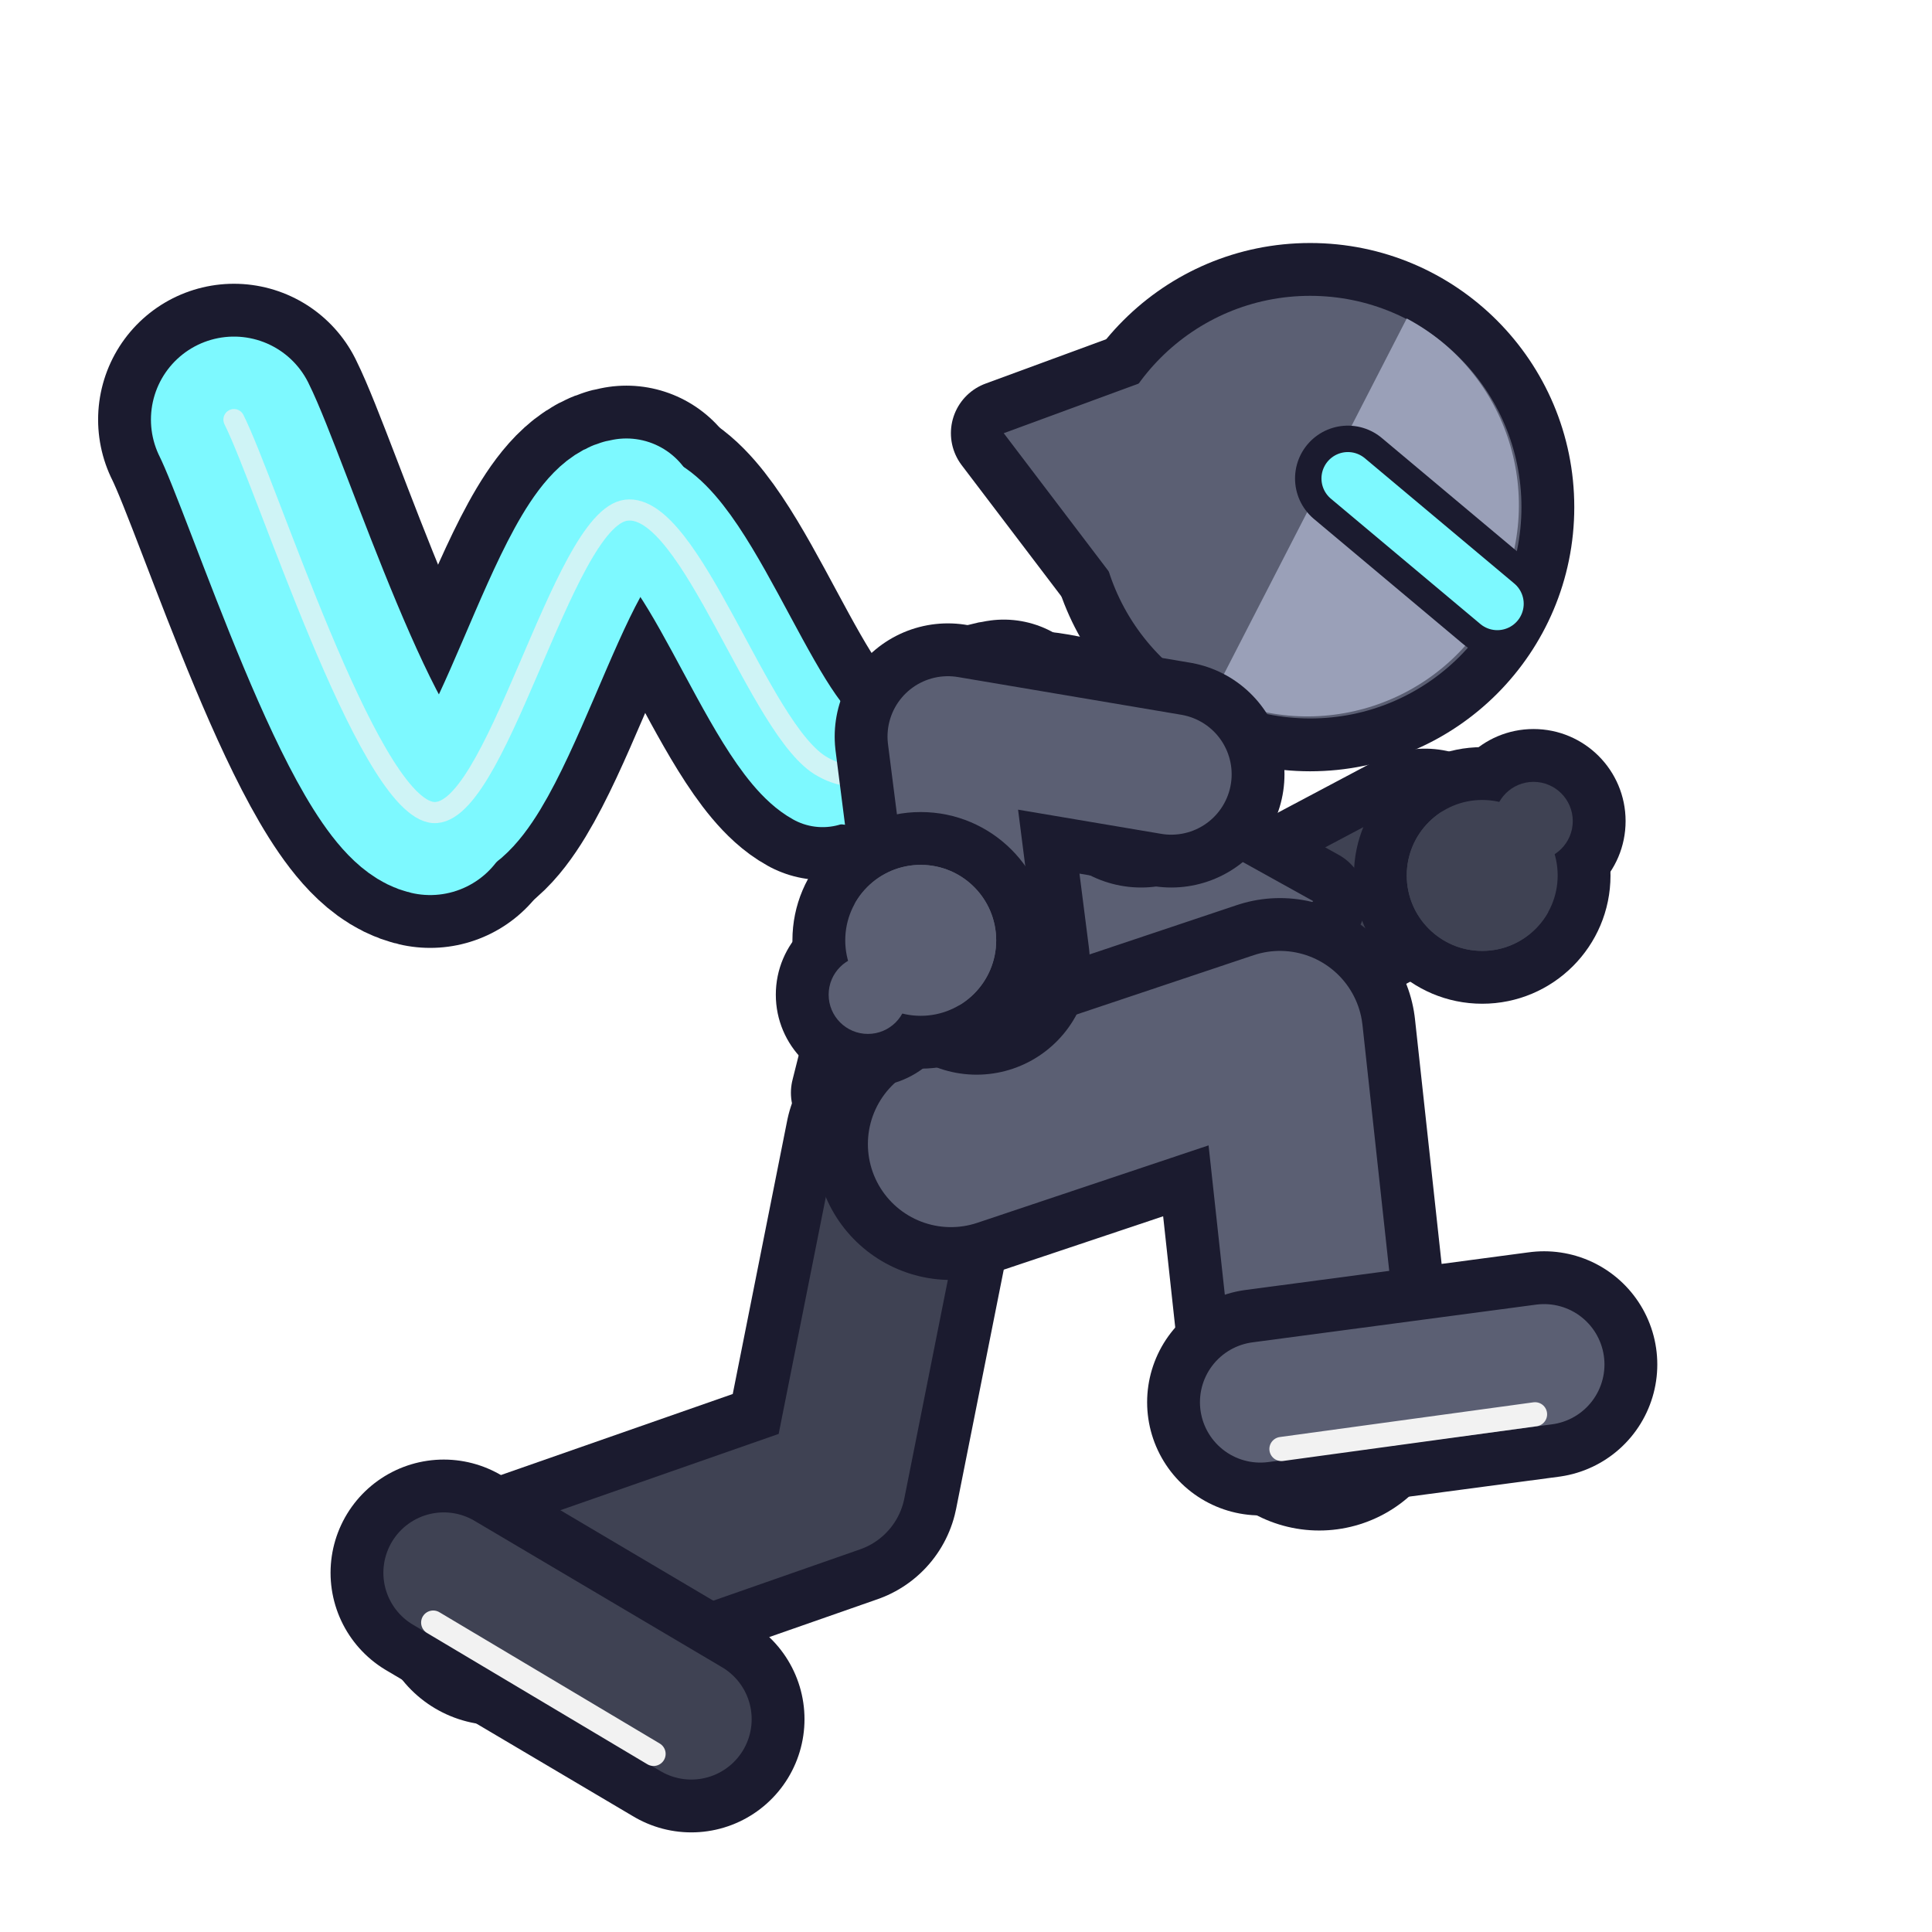
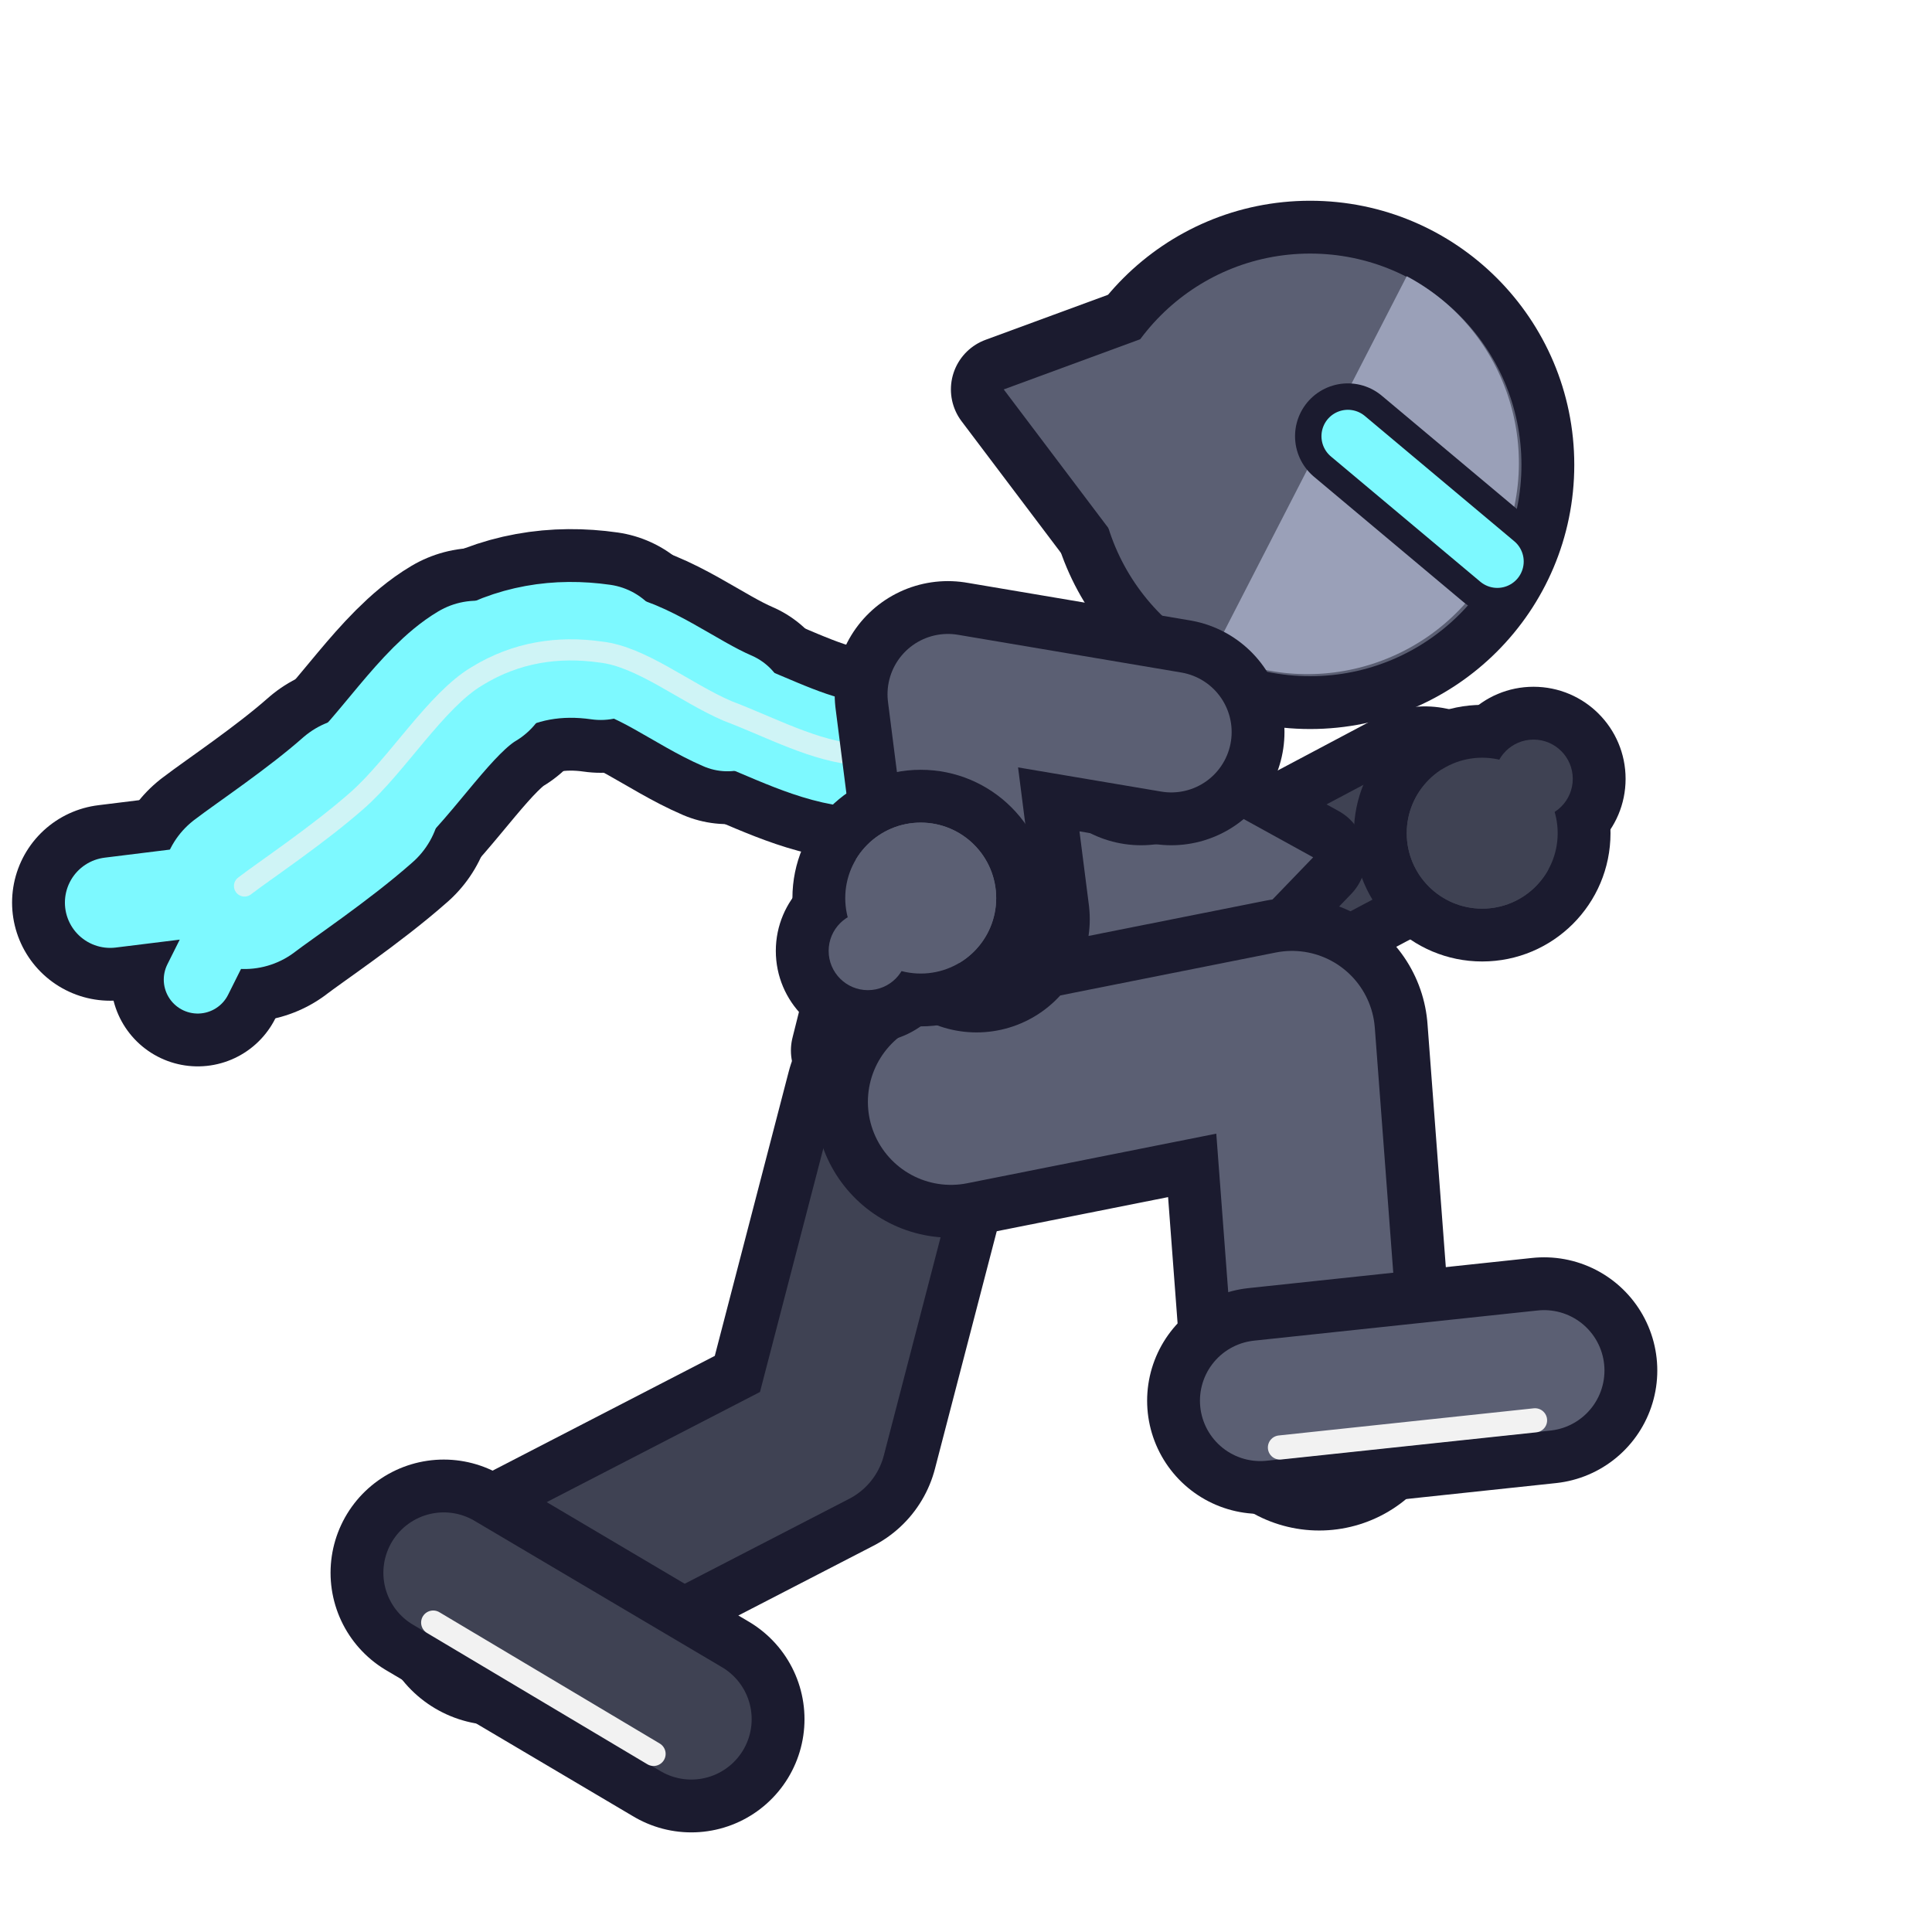
<svg xmlns="http://www.w3.org/2000/svg" viewBox="0 0 128 128" width="128" height="128" shape-rendering="geometricPrecision">
-   <polyline points="72.6,51.3 81.2,63.6 94.4,56.6" fill="none" stroke="#1b1b2f" stroke-width="14" stroke-linecap="round" stroke-linejoin="round" />
-   <polyline points="72.6,51.3 81.2,63.6 94.4,56.6" fill="none" stroke="#3f4253" stroke-width="7" stroke-linecap="round" stroke-linejoin="round" />
-   <circle cx="98.2" cy="58" r="8.5" fill="#1b1b2f" />
-   <circle cx="98.2" cy="58" r="5" fill="#3f4253" />
-   <circle cx="101.6" cy="54.4" r="6.1" fill="#1b1b2f" />
-   <circle cx="101.6" cy="54.4" r="2.6" fill="#3f4253" />
-   <circle cx="98.2" cy="58" r="5" fill="#3f4253" />
-   <polyline points="60,75.8 55.5,98.4 32.9,106.3" fill="none" stroke="#1b1b2f" stroke-width="16" stroke-linecap="round" stroke-linejoin="round" />
-   <polyline points="60,75.8 55.5,98.4 32.9,106.3" fill="none" stroke="#3f4253" stroke-width="9" stroke-linecap="round" stroke-linejoin="round" />
+   <polyline points="72.6,48.5 81.2,60.8 94.4,53.8" fill="none" stroke="#1b1b2f" stroke-width="14" stroke-linecap="round" stroke-linejoin="round" />
+   <polyline points="72.6,48.5 81.2,60.8 94.4,53.8" fill="none" stroke="#3f4253" stroke-width="7" stroke-linecap="round" stroke-linejoin="round" />
+   <circle cx="98.2" cy="55.2" r="8.5" fill="#1b1b2f" />
+   <circle cx="98.2" cy="55.2" r="5" fill="#3f4253" />
+   <circle cx="101.6" cy="51.6" r="6.1" fill="#1b1b2f" />
+   <circle cx="101.6" cy="51.6" r="2.6" fill="#3f4253" />
+   <circle cx="98.2" cy="55.2" r="5" fill="#3f4253" />
+   <polyline points="60,73 54.2,95.3 32.9,106.3" fill="none" stroke="#1b1b2f" stroke-width="16" stroke-linecap="round" stroke-linejoin="round" />
+   <polyline points="60,73 54.2,95.3 32.9,106.3" fill="none" stroke="#3f4253" stroke-width="9" stroke-linecap="round" stroke-linejoin="round" />
  <polyline points="29.4,104.2 45.8,113.9" fill="none" stroke="#1b1b2f" stroke-width="15" stroke-linecap="round" stroke-linejoin="round" />
  <polyline points="29.4,104.2 45.8,113.9" fill="none" stroke="#3f4253" stroke-width="8" stroke-linecap="round" stroke-linejoin="round" />
  <polyline points="28.7,107.5 43.3,116.2" fill="none" stroke="#f2f2f2" stroke-width="1.6" stroke-linecap="round" />
-   <polygon points="62.5,46.1 55.9,72.4 68.1,79.2 87,59.7" fill="#5b5f73" stroke="#1b1b2f" stroke-width="7" stroke-linejoin="round" />
-   <polygon points="62.5,46.1 55.9,72.4 68.1,79.2 87,59.7" fill="#5b5f73" stroke="none" />
-   <polyline points="77.5,47.8 75.6,51.3" fill="none" stroke="#1b1b2f" stroke-width="15" stroke-linecap="round" stroke-linejoin="round" />
-   <polyline points="77.5,47.8 75.6,51.3" fill="none" stroke="#5b5f73" stroke-width="8" stroke-linecap="round" stroke-linejoin="round" />
-   <path d="M 73.5,48.8 C 72.3,48.7 69.7,47.5 66.5,47.8" fill="none" stroke="#1b1b2f" stroke-width="12" stroke-linecap="round" />
-   <path d="M 66.5,47.8 C 63.3,48.2 58.7,53.2 54.5,50.8" fill="none" stroke="#1b1b2f" stroke-width="13.5" stroke-linecap="round" />
-   <path d="M 54.5,50.8 C 50.3,48.5 45.8,33.3 41.5,33.8" fill="none" stroke="#1b1b2f" stroke-width="15" stroke-linecap="round" />
-   <path d="M 41.5,33.8 C 37.2,34.3 32.8,54.8 28.5,53.8" fill="none" stroke="#1b1b2f" stroke-width="16.5" stroke-linecap="round" />
-   <path d="M 28.5,53.8 C 24.2,52.8 17.7,32.2 15.5,27.8" fill="none" stroke="#1b1b2f" stroke-width="18" stroke-linecap="round" />
-   <path d="M 73.5,48.8 C 72.3,48.7 69.7,47.5 66.5,47.8" fill="none" stroke="#7df9ff" stroke-width="5" stroke-linecap="round" />
-   <path d="M 66.5,47.8 C 63.3,48.2 58.7,53.2 54.5,50.8" fill="none" stroke="#7df9ff" stroke-width="6.5" stroke-linecap="round" />
-   <path d="M 54.5,50.8 C 50.3,48.5 45.8,33.3 41.5,33.8" fill="none" stroke="#7df9ff" stroke-width="8" stroke-linecap="round" />
-   <path d="M 41.5,33.8 C 37.2,34.3 32.8,54.8 28.5,53.8" fill="none" stroke="#7df9ff" stroke-width="9.5" stroke-linecap="round" />
-   <path d="M 28.5,53.8 C 24.2,52.8 17.7,32.2 15.5,27.8" fill="none" stroke="#7df9ff" stroke-width="11" stroke-linecap="round" />
-   <path d="M 73.5,48.8 C 72.3,48.7 69.7,47.5 66.5,47.8 C 63.3,48.2 58.7,53.2 54.5,50.8 C 50.3,48.5 45.8,33.3 41.5,33.8 C 37.2,34.3 32.8,54.8 28.5,53.8 C 24.2,52.8 17.7,32.2 15.5,27.8" fill="none" stroke="#f2f2f2" stroke-width="1.4" stroke-linecap="round" stroke-linejoin="round" opacity="0.7" />
-   <polyline points="63,75.8 84.8,68.5 87.4,92.4" fill="none" stroke="#1b1b2f" stroke-width="18" stroke-linecap="round" stroke-linejoin="round" />
-   <polyline points="63,75.8 84.8,68.5 87.4,92.4" fill="none" stroke="#5b5f73" stroke-width="11" stroke-linecap="round" stroke-linejoin="round" />
-   <polyline points="83.5,92.9 102.3,90.4" fill="none" stroke="#1b1b2f" stroke-width="15" stroke-linecap="round" stroke-linejoin="round" />
-   <polyline points="83.5,92.9 102.3,90.4" fill="none" stroke="#5b5f73" stroke-width="8" stroke-linecap="round" stroke-linejoin="round" />
-   <polyline points="84.9,96 101.7,93.7" fill="none" stroke="#f2f2f2" stroke-width="1.6" stroke-linecap="round" />
-   <polygon points="88.8,20.5 66.5,28.7 78.2,44.1" fill="#5b5f73" stroke="#1b1b2f" stroke-width="7" stroke-linejoin="round" />
-   <circle cx="86.8" cy="33.6" r="17.5" fill="#1b1b2f" />
-   <polygon points="88.8,20.5 66.5,28.7 78.2,44.1" fill="#5b5f73" />
-   <circle cx="86.8" cy="33.6" r="14" fill="#5b5f73" />
-   <path d="M 93.2,21.1 A 14 14 0 0 1 80.4,46 Z" fill="#9aa0b8" />
-   <polyline points="89.3,31.7 99.2,40" fill="none" stroke="#1b1b2f" stroke-width="7" stroke-linecap="round" />
-   <polyline points="89.3,31.7 99.2,40" fill="none" stroke="#7df9ff" stroke-width="3.5" stroke-linecap="round" />
-   <polyline points="77.6,51.3 62.8,48.8 64.7,63.7" fill="none" stroke="#1b1b2f" stroke-width="15" stroke-linecap="round" stroke-linejoin="round" />
-   <polyline points="77.6,51.3 62.8,48.8 64.7,63.7" fill="none" stroke="#5b5f73" stroke-width="8" stroke-linecap="round" stroke-linejoin="round" />
-   <circle cx="61" cy="62.3" r="8.5" fill="#1b1b2f" />
-   <circle cx="61" cy="62.3" r="5" fill="#5b5f73" />
-   <circle cx="57.5" cy="65.9" r="6.1" fill="#1b1b2f" />
-   <circle cx="57.5" cy="65.9" r="2.6" fill="#5b5f73" />
-   <circle cx="61" cy="62.3" r="5" fill="#5b5f73" />
+   <polygon points="62.5,43.3 55.9,69.6 68.1,76.4 87,56.8" fill="#5b5f73" stroke="#1b1b2f" stroke-width="7" stroke-linejoin="round" />
+   <polygon points="62.5,43.3 55.9,69.6 68.1,76.4 87,56.8" fill="#5b5f73" stroke="none" />
+   <polyline points="77.5,45 75.6,48.5" fill="none" stroke="#1b1b2f" stroke-width="15" stroke-linecap="round" stroke-linejoin="round" />
+   <polyline points="77.5,45 75.6,48.5" fill="none" stroke="#5b5f73" stroke-width="8" stroke-linecap="round" stroke-linejoin="round" />
+   <path d="M 73.5,46 C 72.2,46.4 68.4,47.9 65.7,48.6" fill="none" stroke="#1b1b2f" stroke-width="12" stroke-linecap="round" />
+   <path d="M 65.7,48.6 C 62.9,49.2 59.8,50.3 56.9,50" fill="none" stroke="#1b1b2f" stroke-width="13" stroke-linecap="round" />
+   <path d="M 56.9,50 C 54,49.8 51.1,48.2 48.2,47.1" fill="none" stroke="#1b1b2f" stroke-width="14" stroke-linecap="round" />
+   <path d="M 48.2,47.1 C 45.4,45.9 42.5,43.5 39.8,43.2" fill="none" stroke="#1b1b2f" stroke-width="15" stroke-linecap="round" />
+   <path d="M 39.8,43.2 C 37,42.8 34.2,43.2 31.6,44.8" fill="none" stroke="#1b1b2f" stroke-width="16" stroke-linecap="round" />
+   <path d="M 31.6,44.8 C 28.9,46.4 26.3,50.7 23.7,53" fill="none" stroke="#1b1b2f" stroke-width="17" stroke-linecap="round" />
+   <path d="M 23.7,53 C 21.1,55.3 17.5,57.7 16.2,58.7" fill="none" stroke="#1b1b2f" stroke-width="18" stroke-linecap="round" />
+   <polyline points="16.2,58.7 7.3,59.8" fill="none" stroke="#1b1b2f" stroke-width="13" stroke-linecap="round" />
+   <polyline points="16.2,58.7 13.1,64.9" fill="none" stroke="#1b1b2f" stroke-width="11.5" stroke-linecap="round" />
+   <path d="M 73.5,46 C 72.2,46.4 68.4,47.9 65.7,48.6" fill="none" stroke="#7df9ff" stroke-width="5" stroke-linecap="round" />
+   <path d="M 65.7,48.6 C 62.9,49.2 59.8,50.3 56.9,50" fill="none" stroke="#7df9ff" stroke-width="6" stroke-linecap="round" />
+   <path d="M 56.9,50 C 54,49.8 51.1,48.2 48.2,47.1" fill="none" stroke="#7df9ff" stroke-width="7" stroke-linecap="round" />
+   <path d="M 48.2,47.1 C 45.4,45.9 42.5,43.5 39.8,43.2" fill="none" stroke="#7df9ff" stroke-width="8" stroke-linecap="round" />
+   <path d="M 39.8,43.2 C 37,42.8 34.2,43.2 31.6,44.8" fill="none" stroke="#7df9ff" stroke-width="9" stroke-linecap="round" />
+   <path d="M 31.6,44.8 C 28.9,46.4 26.3,50.7 23.7,53" fill="none" stroke="#7df9ff" stroke-width="10" stroke-linecap="round" />
+   <path d="M 23.7,53 C 21.1,55.3 17.5,57.7 16.2,58.7" fill="none" stroke="#7df9ff" stroke-width="11" stroke-linecap="round" />
+   <polyline points="16.2,58.7 7.3,59.8" fill="none" stroke="#7df9ff" stroke-width="6" stroke-linecap="round" />
+   <polyline points="16.2,58.7 13.1,64.9" fill="none" stroke="#7df9ff" stroke-width="4.5" stroke-linecap="round" />
+   <path d="M 73.5,46 C 72.2,46.4 68.4,47.9 65.7,48.6 C 62.9,49.2 59.8,50.3 56.9,50 C 54,49.8 51.1,48.2 48.2,47.1 C 45.4,45.9 42.5,43.5 39.8,43.2 C 37,42.8 34.2,43.2 31.6,44.8 C 28.9,46.4 26.3,50.7 23.7,53 C 21.1,55.3 17.5,57.7 16.2,58.7" fill="none" stroke="#f2f2f2" stroke-width="1.4" stroke-linecap="round" stroke-linejoin="round" opacity="0.7" />
+   <polyline points="63,73 85.6,68.5 87.4,92.4" fill="none" stroke="#1b1b2f" stroke-width="18" stroke-linecap="round" stroke-linejoin="round" />
+   <polyline points="63,73 85.6,68.5 87.4,92.4" fill="none" stroke="#5b5f73" stroke-width="11" stroke-linecap="round" stroke-linejoin="round" />
+   <polyline points="83.5,92.8 102.3,90.8" fill="none" stroke="#1b1b2f" stroke-width="15" stroke-linecap="round" stroke-linejoin="round" />
+   <polyline points="83.5,92.8 102.3,90.8" fill="none" stroke="#5b5f73" stroke-width="8" stroke-linecap="round" stroke-linejoin="round" />
+   <polyline points="84.8,95.9 101.7,94.1" fill="none" stroke="#f2f2f2" stroke-width="1.6" stroke-linecap="round" />
+   <polygon points="88.8,17.6 66.5,25.8 78.2,41.3" fill="#5b5f73" stroke="#1b1b2f" stroke-width="7" stroke-linejoin="round" />
+   <circle cx="86.8" cy="30.8" r="17.5" fill="#1b1b2f" />
+   <polygon points="88.8,17.6 66.5,25.8 78.2,41.3" fill="#5b5f73" />
+   <circle cx="86.8" cy="30.8" r="14" fill="#5b5f73" />
+   <path d="M 93.2,18.3 A 14 14 0 0 1 80.4,43.2 Z" fill="#9aa0b8" />
+   <polyline points="89.3,28.9 99.2,37.2" fill="none" stroke="#1b1b2f" stroke-width="7" stroke-linecap="round" />
+   <polyline points="89.3,28.9 99.2,37.2" fill="none" stroke="#7df9ff" stroke-width="3.5" stroke-linecap="round" />
+   <polyline points="77.6,48.5 62.8,46 64.7,60.9" fill="none" stroke="#1b1b2f" stroke-width="15" stroke-linecap="round" stroke-linejoin="round" />
+   <polyline points="77.6,48.5 62.8,46 64.7,60.9" fill="none" stroke="#5b5f73" stroke-width="8" stroke-linecap="round" stroke-linejoin="round" />
+   <circle cx="61" cy="59.5" r="8.5" fill="#1b1b2f" />
+   <circle cx="61" cy="59.5" r="5" fill="#5b5f73" />
+   <circle cx="57.5" cy="63" r="6.1" fill="#1b1b2f" />
+   <circle cx="57.5" cy="63" r="2.6" fill="#5b5f73" />
+   <circle cx="61" cy="59.5" r="5" fill="#5b5f73" />
</svg>
